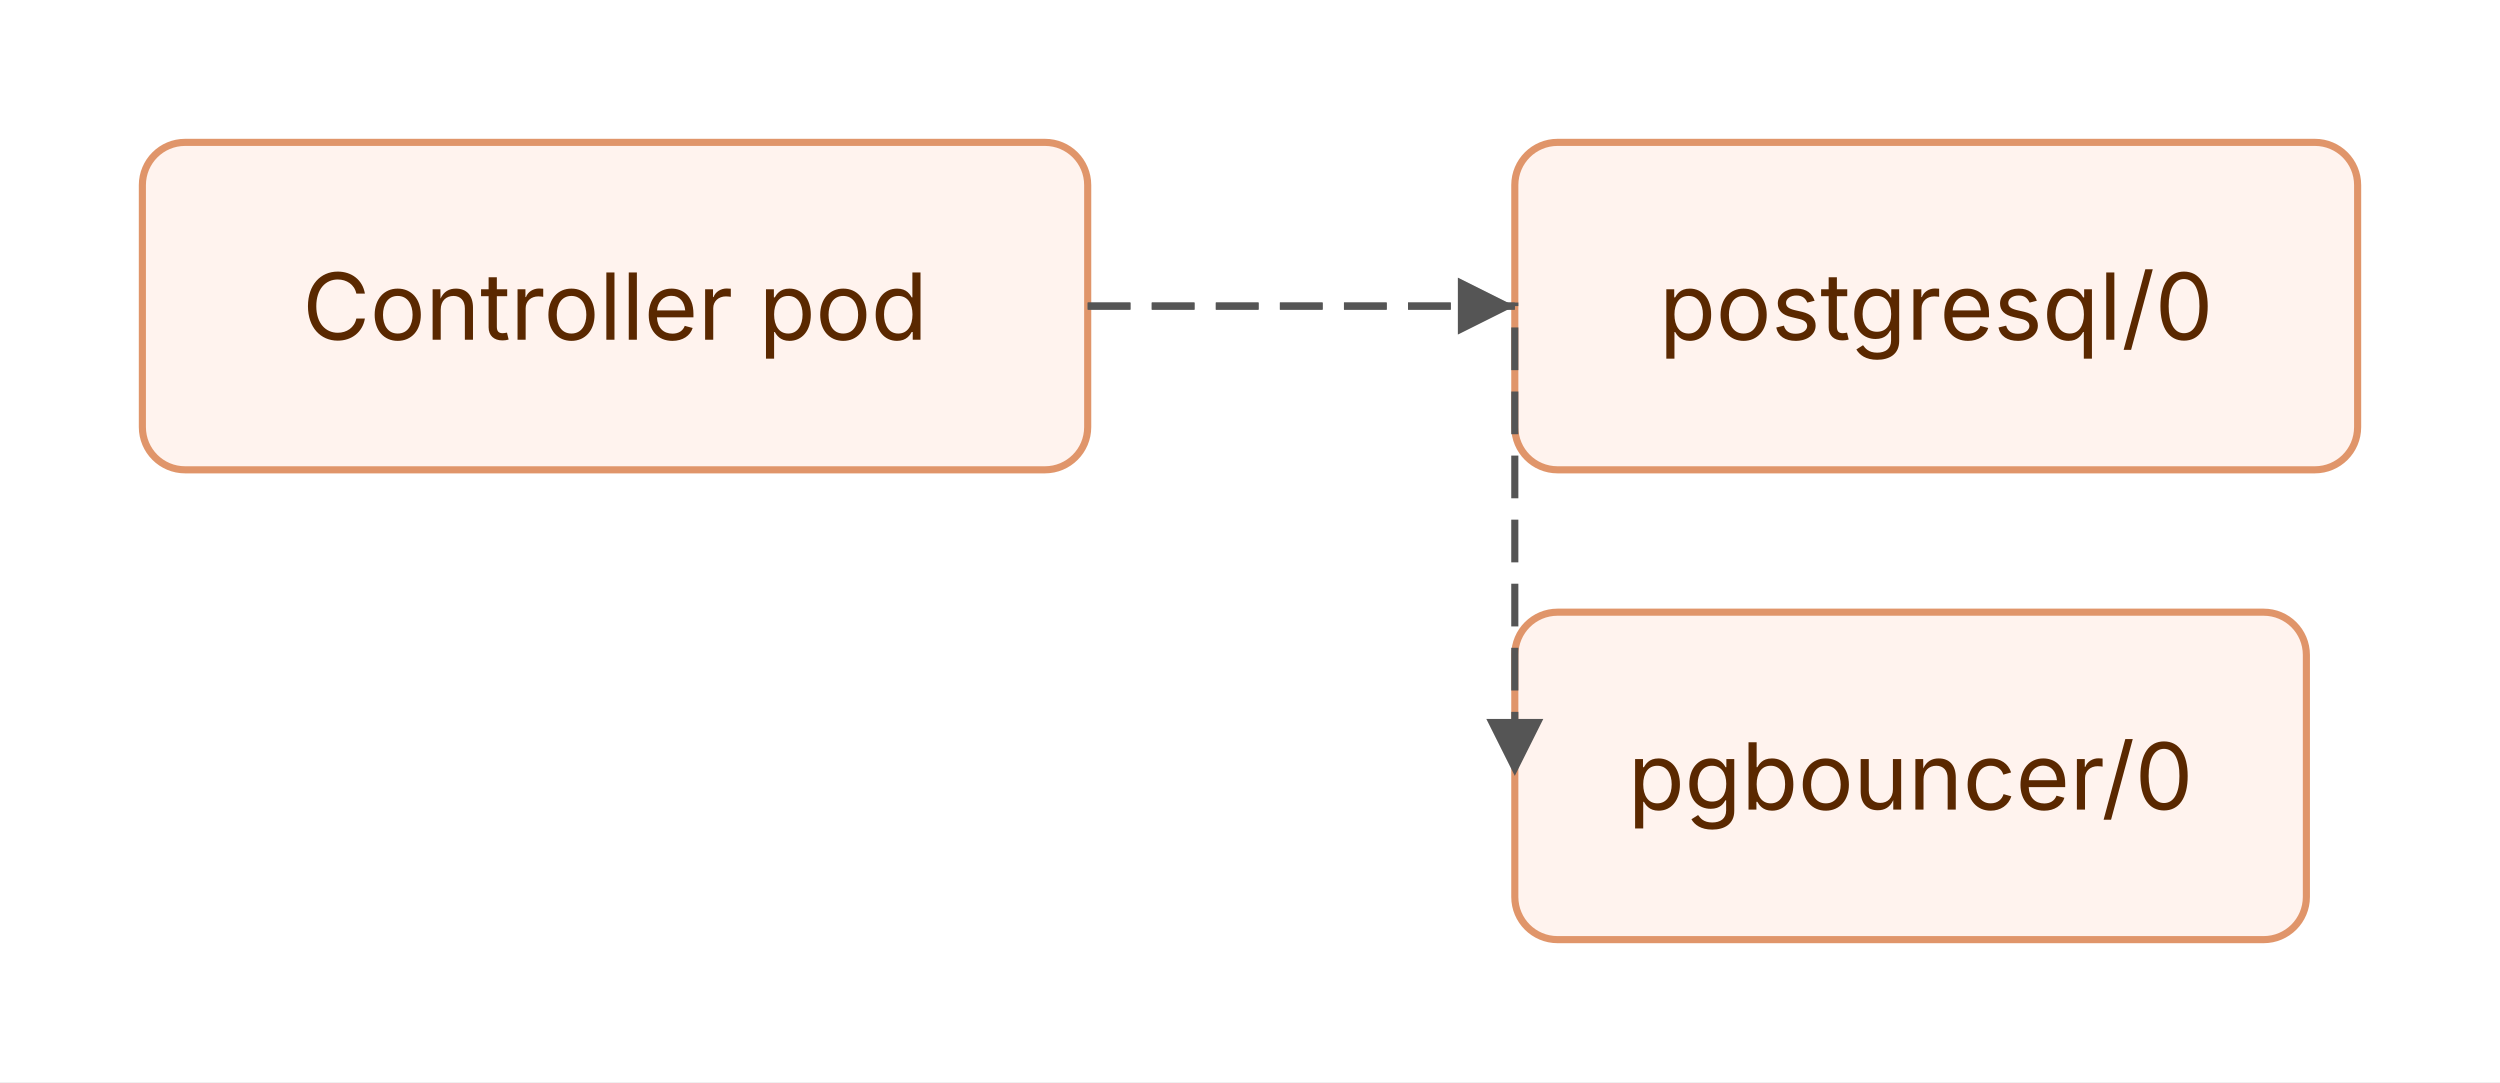
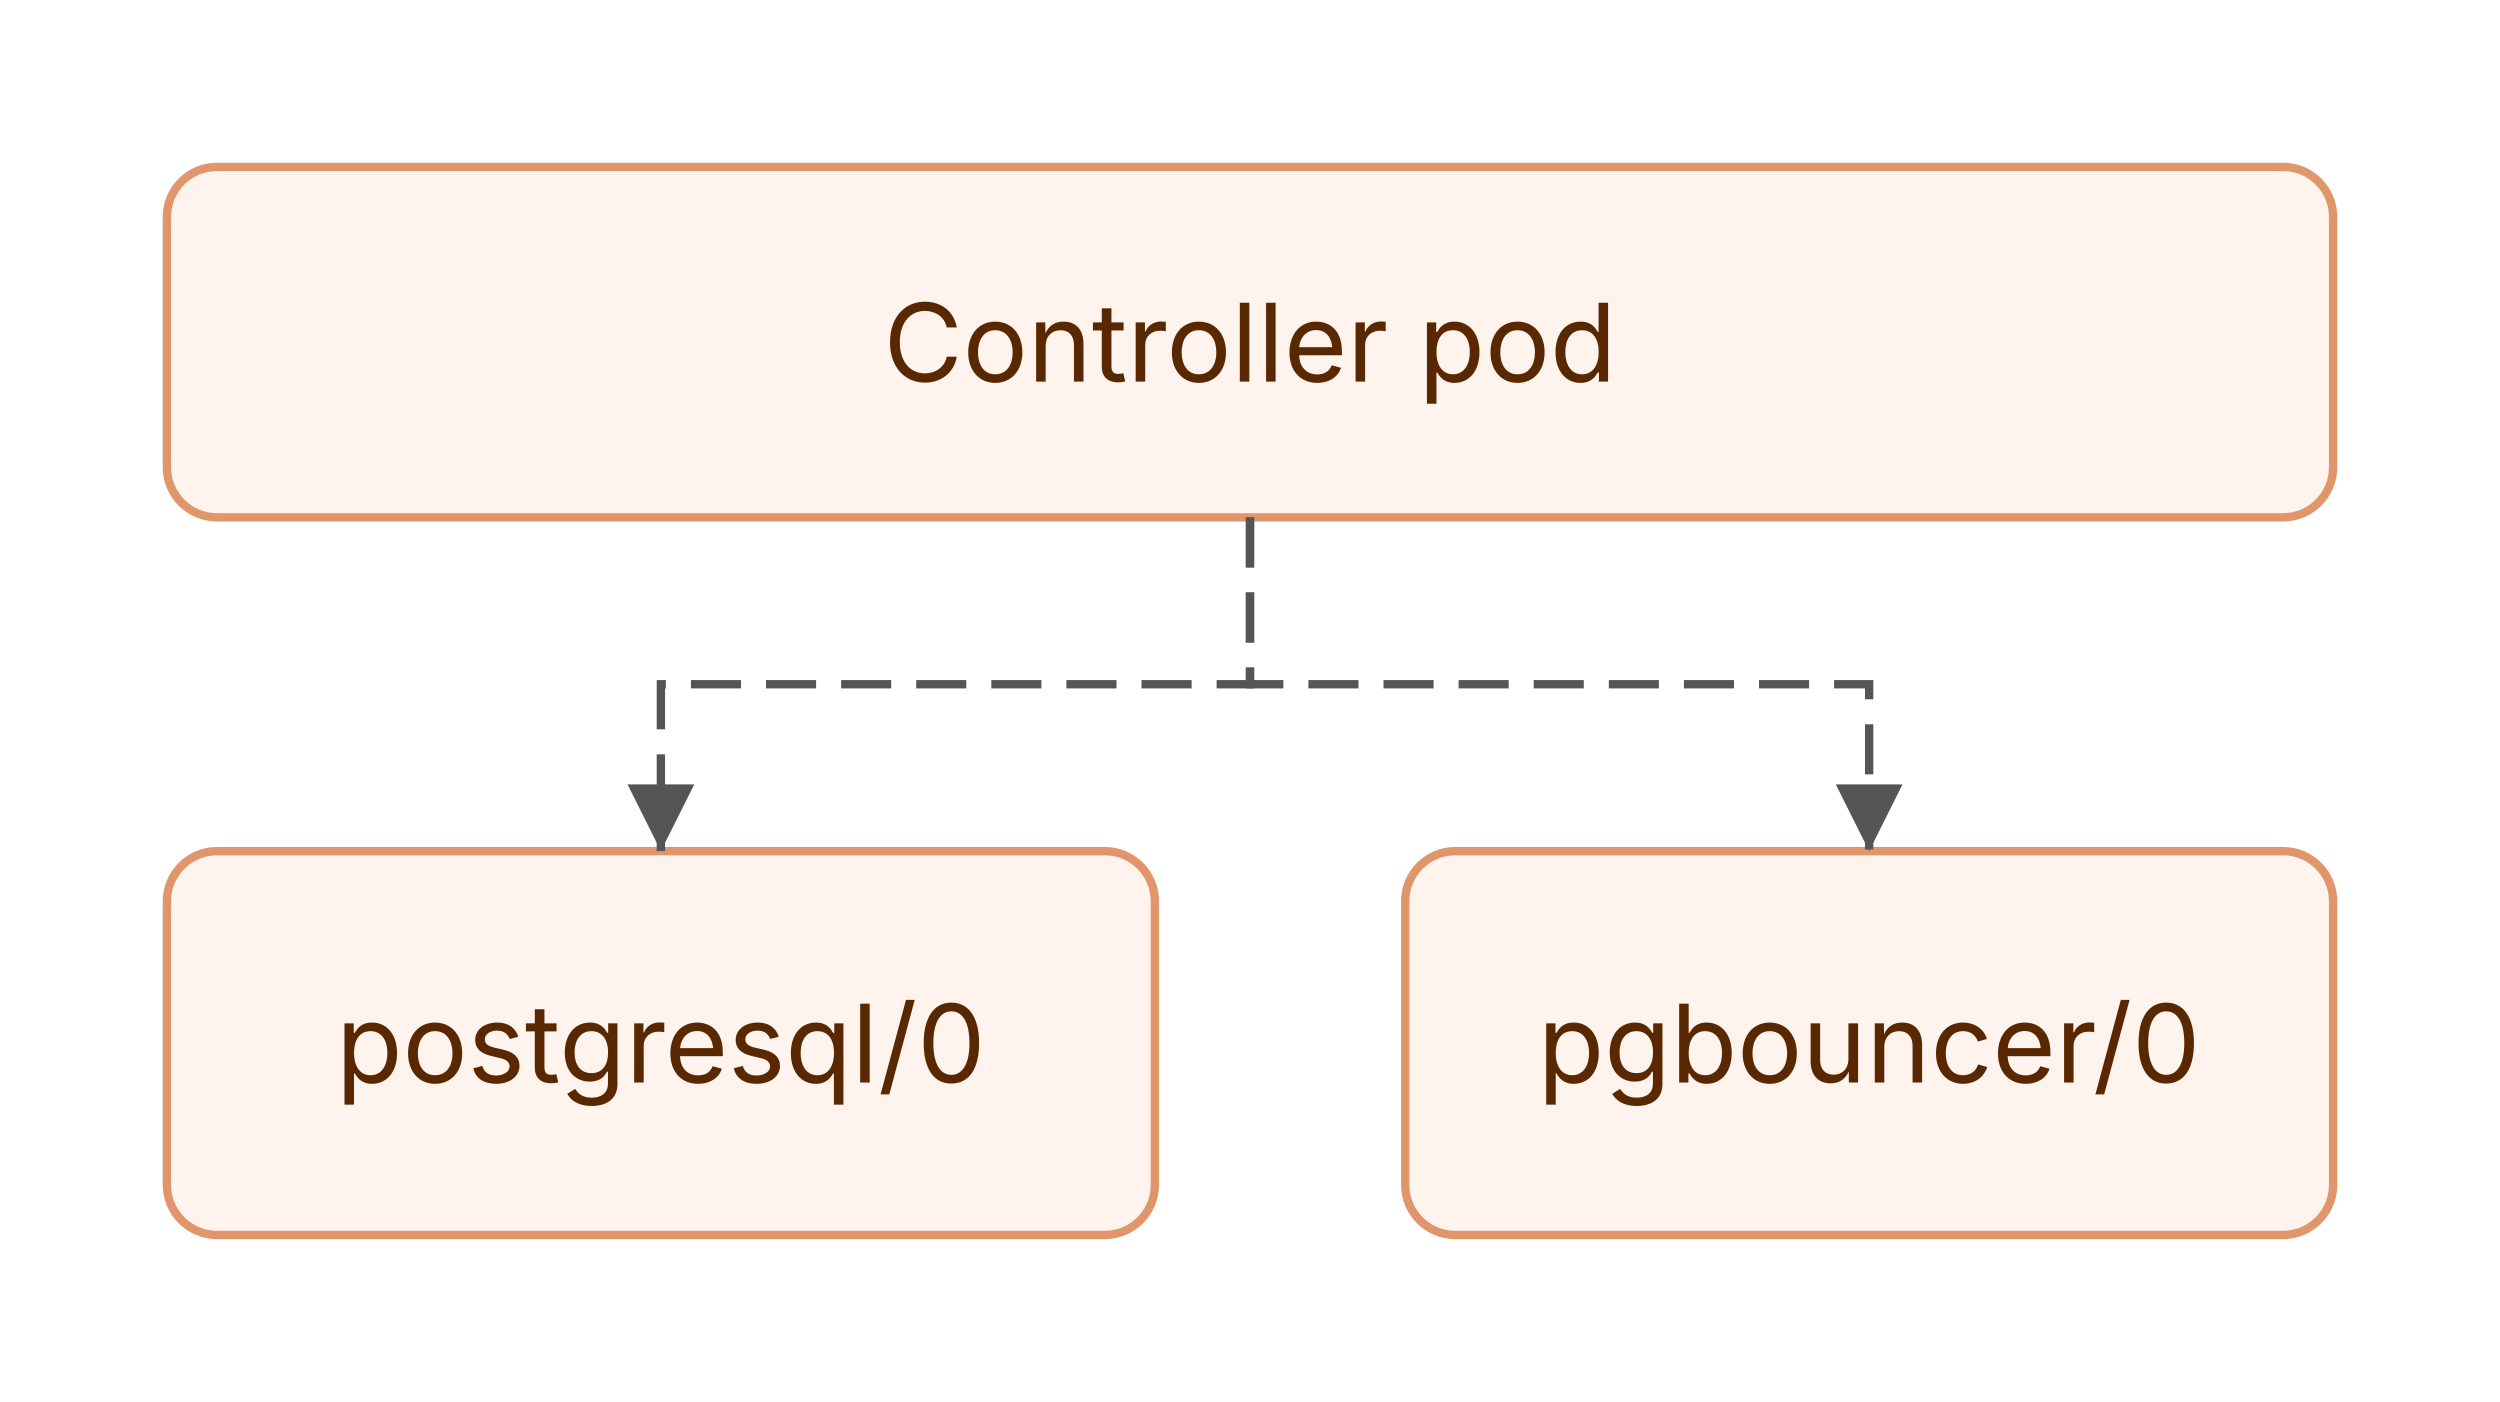
- <svg xmlns="http://www.w3.org/2000/svg" width="351.2" height="152.0" viewBox="0 0 351.2 152.0">
+ <svg xmlns="http://www.w3.org/2000/svg" width="299.6" height="168.0" viewBox="0 0 299.6 168.0">
  <defs>
    <marker markerWidth="8" markerHeight="8" viewBox="0 0 8 8" orient="auto" id="arrow" refX="8" refY="4.0">
      <path d="M0,0 L8,4.0 L0,8 Z" fill="#555555" />
    </marker>
  </defs>
-   <rect x="0" y="0" width="351.2" height="152.0" fill="#FFFFFF" />
+   <rect x="0" y="0" width="299.6" height="168.0" fill="#FFFFFF" />
  <g id="ggarch-nodes">
-     <rect x="20.0" y="20.0" width="132.8" height="46.0" fill="#FFF3EE" stroke="#E0956A" stroke-width="1" rx="6" ry="6" />
-     <text x="86.4" y="43.0" font-size="13" font-family="'Ubuntu Sans', Ubuntu, system-ui, -apple-system, sans-serif" fill="#5A2800" text-anchor="middle" dominant-baseline="central">Controller pod</text>
-     <rect x="212.8" y="20.0" width="118.4" height="46.0" fill="#FFF3EE" stroke="#E0956A" stroke-width="1" rx="6" ry="6" />
-     <text x="272.0" y="43.0" font-size="13" font-family="'Ubuntu Sans', Ubuntu, system-ui, -apple-system, sans-serif" fill="#5A2800" text-anchor="middle" dominant-baseline="central">postgresql/0</text>
-     <rect x="212.8" y="86.0" width="111.2" height="46.0" fill="#FFF3EE" stroke="#E0956A" stroke-width="1" rx="6" ry="6" />
-     <text x="268.4" y="109.0" font-size="13" font-family="'Ubuntu Sans', Ubuntu, system-ui, -apple-system, sans-serif" fill="#5A2800" text-anchor="middle" dominant-baseline="central">pgbouncer/0</text>
+     <rect x="20.0" y="20.0" width="259.6" height="42.0" fill="#FFF3EE" stroke="#E0956A" stroke-width="1" rx="6" ry="6" />
+     <text x="149.8" y="41.0" font-size="13" font-family="'Ubuntu Sans', Ubuntu, system-ui, -apple-system, sans-serif" fill="#5A2800" text-anchor="middle" dominant-baseline="central">Controller pod</text>
+     <rect x="20.0" y="102.0" width="118.4" height="46.0" fill="#FFF3EE" stroke="#E0956A" stroke-width="1" rx="6" ry="6" />
+     <text x="79.2" y="125.0" font-size="13" font-family="'Ubuntu Sans', Ubuntu, system-ui, -apple-system, sans-serif" fill="#5A2800" text-anchor="middle" dominant-baseline="central">postgresql/0</text>
+     <rect x="168.4" y="102.0" width="111.2" height="46.0" fill="#FFF3EE" stroke="#E0956A" stroke-width="1" rx="6" ry="6" />
+     <text x="224.0" y="125.0" font-size="13" font-family="'Ubuntu Sans', Ubuntu, system-ui, -apple-system, sans-serif" fill="#5A2800" text-anchor="middle" dominant-baseline="central">pgbouncer/0</text>
  </g>
  <g id="ggarch-edges">
-     <path d="M 152.8 43.0 L 212.8 43.0" fill="none" stroke="#555555" stroke-width="1" stroke-dasharray="6,3" marker-end="url(#arrow)" />
-     <path d="M 152.8 43.0 L 212.8 43.0 L 212.8 109.0" fill="none" stroke="#555555" stroke-width="1" stroke-dasharray="6,3" marker-end="url(#arrow)" />
+     <path d="M 149.8 62.0 L 149.8 82.0 L 79.2 82.0 L 79.2 102.0" fill="none" stroke="#555555" stroke-width="1" stroke-dasharray="6,3" marker-end="url(#arrow)" />
+     <path d="M 149.8 62.0 L 149.8 82.0 L 224.0 82.0 L 224.0 102.0" fill="none" stroke="#555555" stroke-width="1" stroke-dasharray="6,3" marker-end="url(#arrow)" />
  </g>
  <g id="ggarch-annotations" />
</svg>
